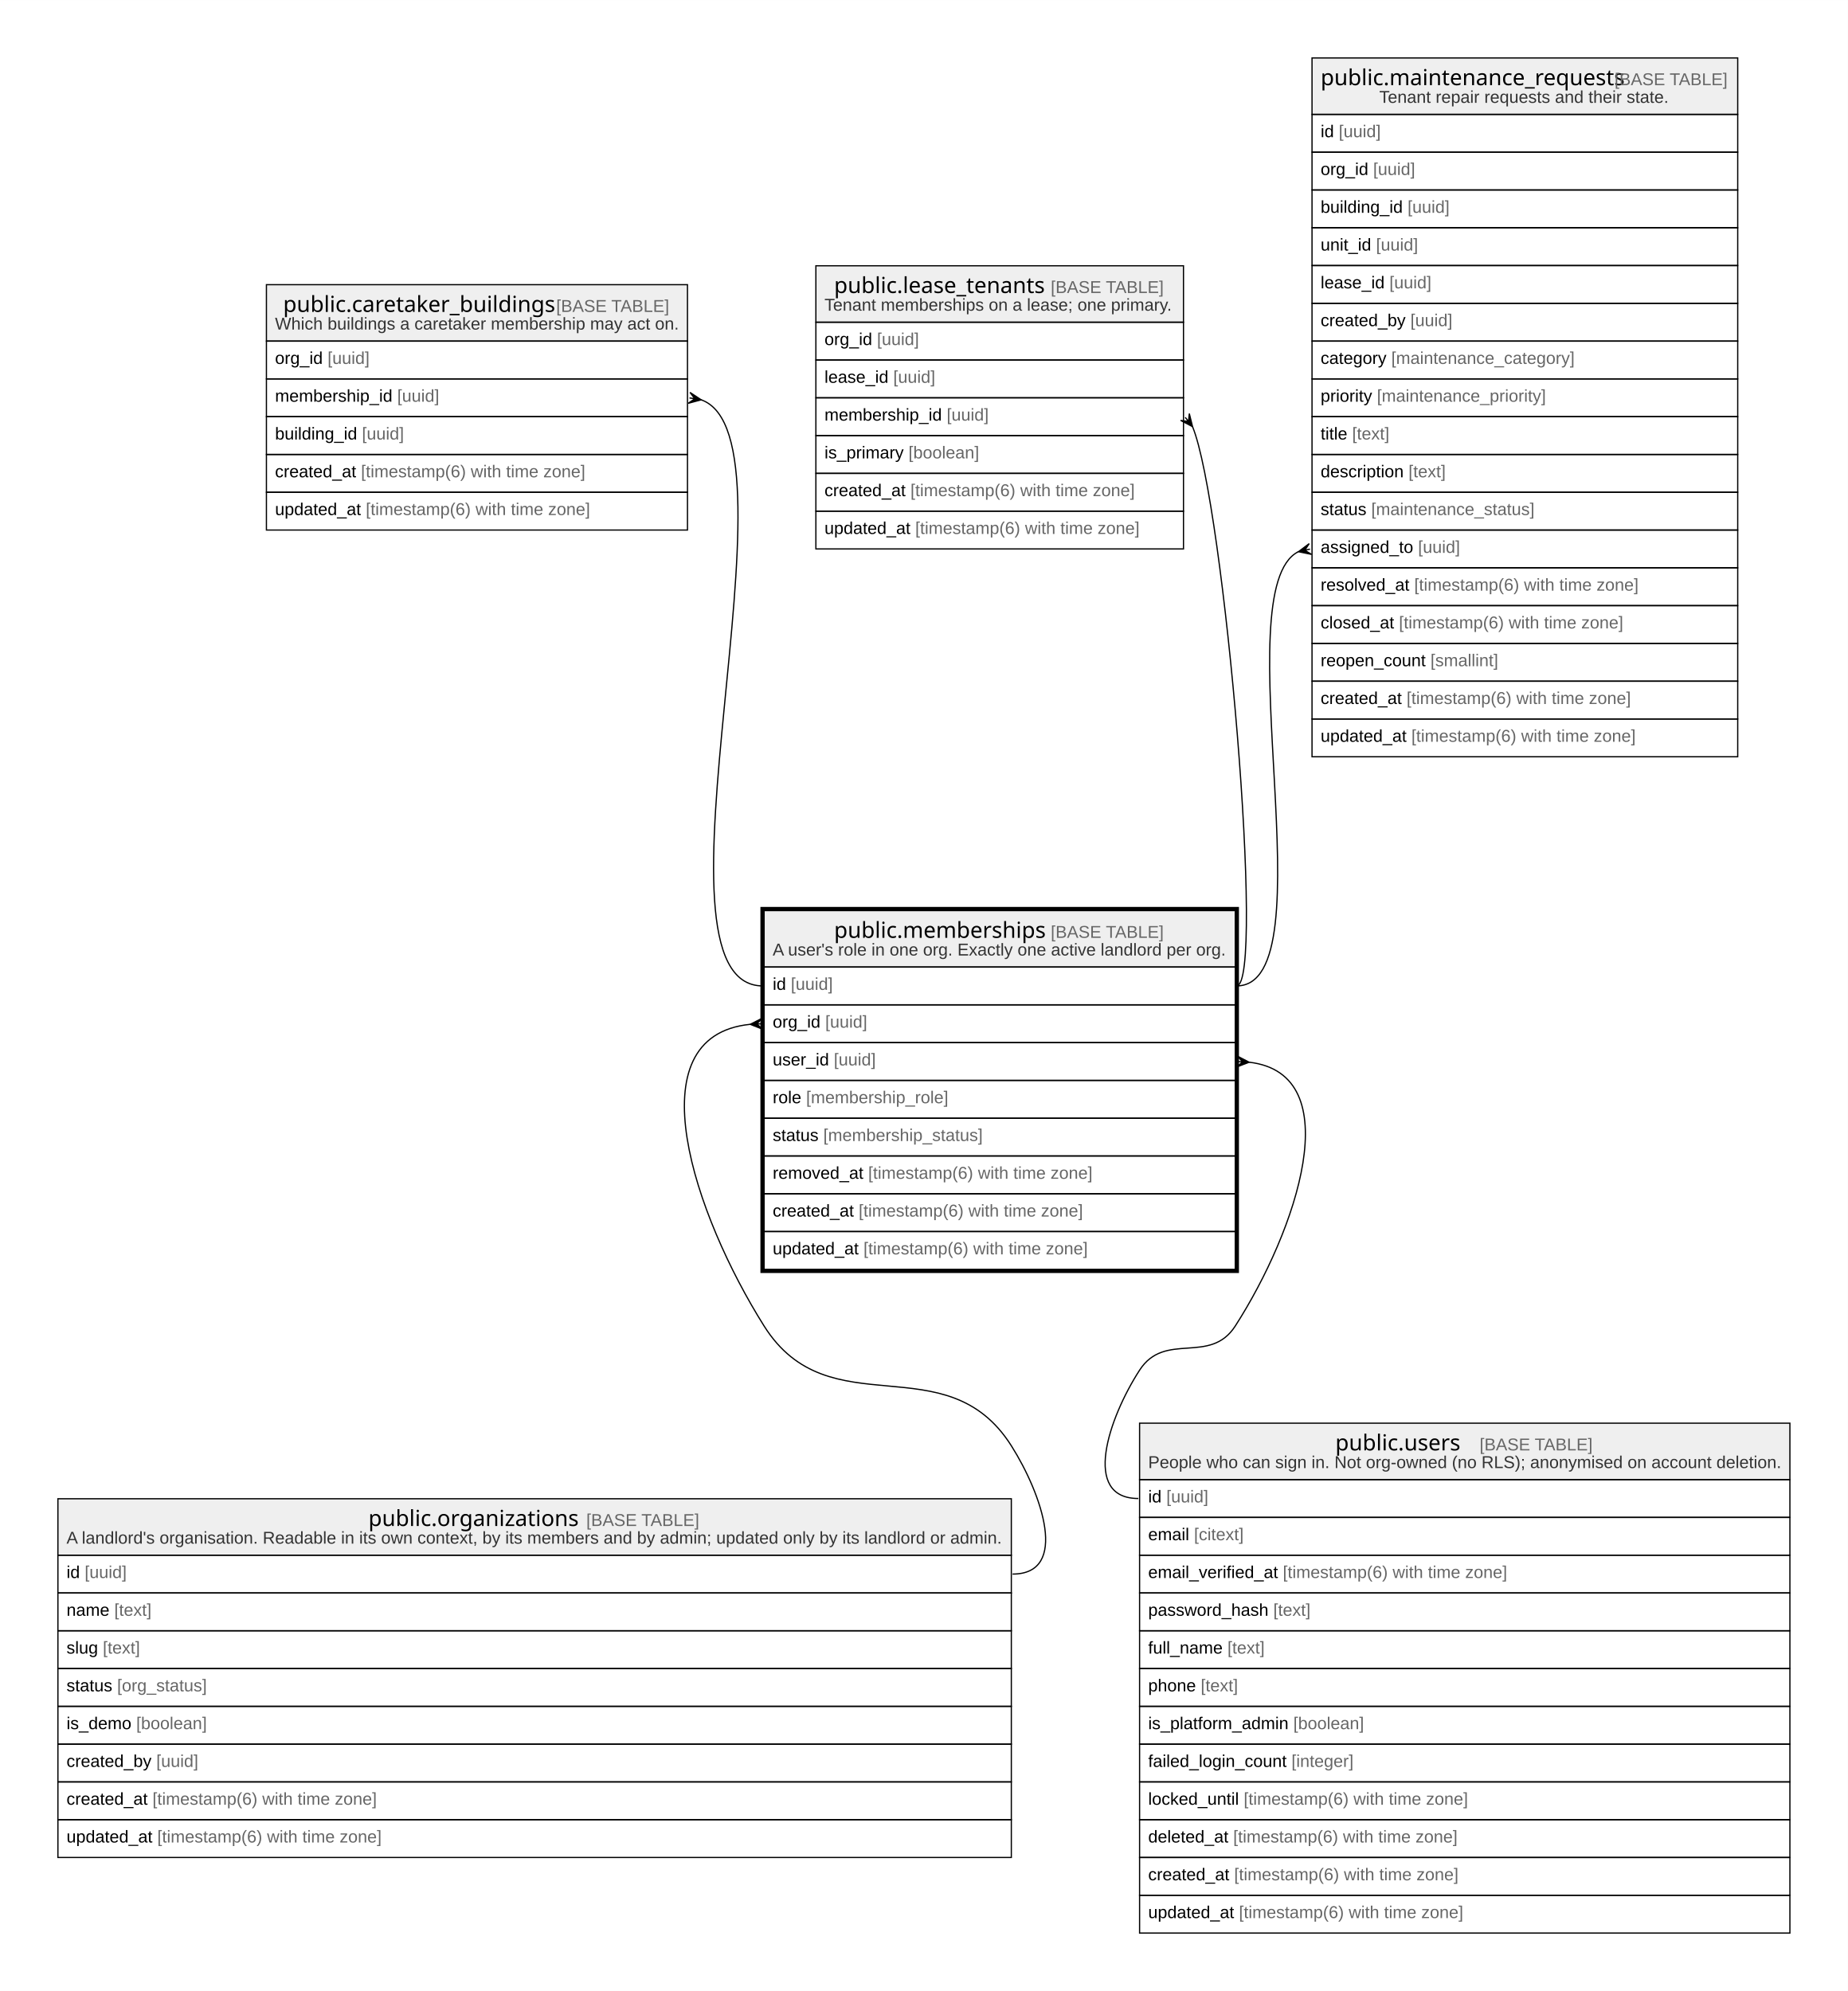
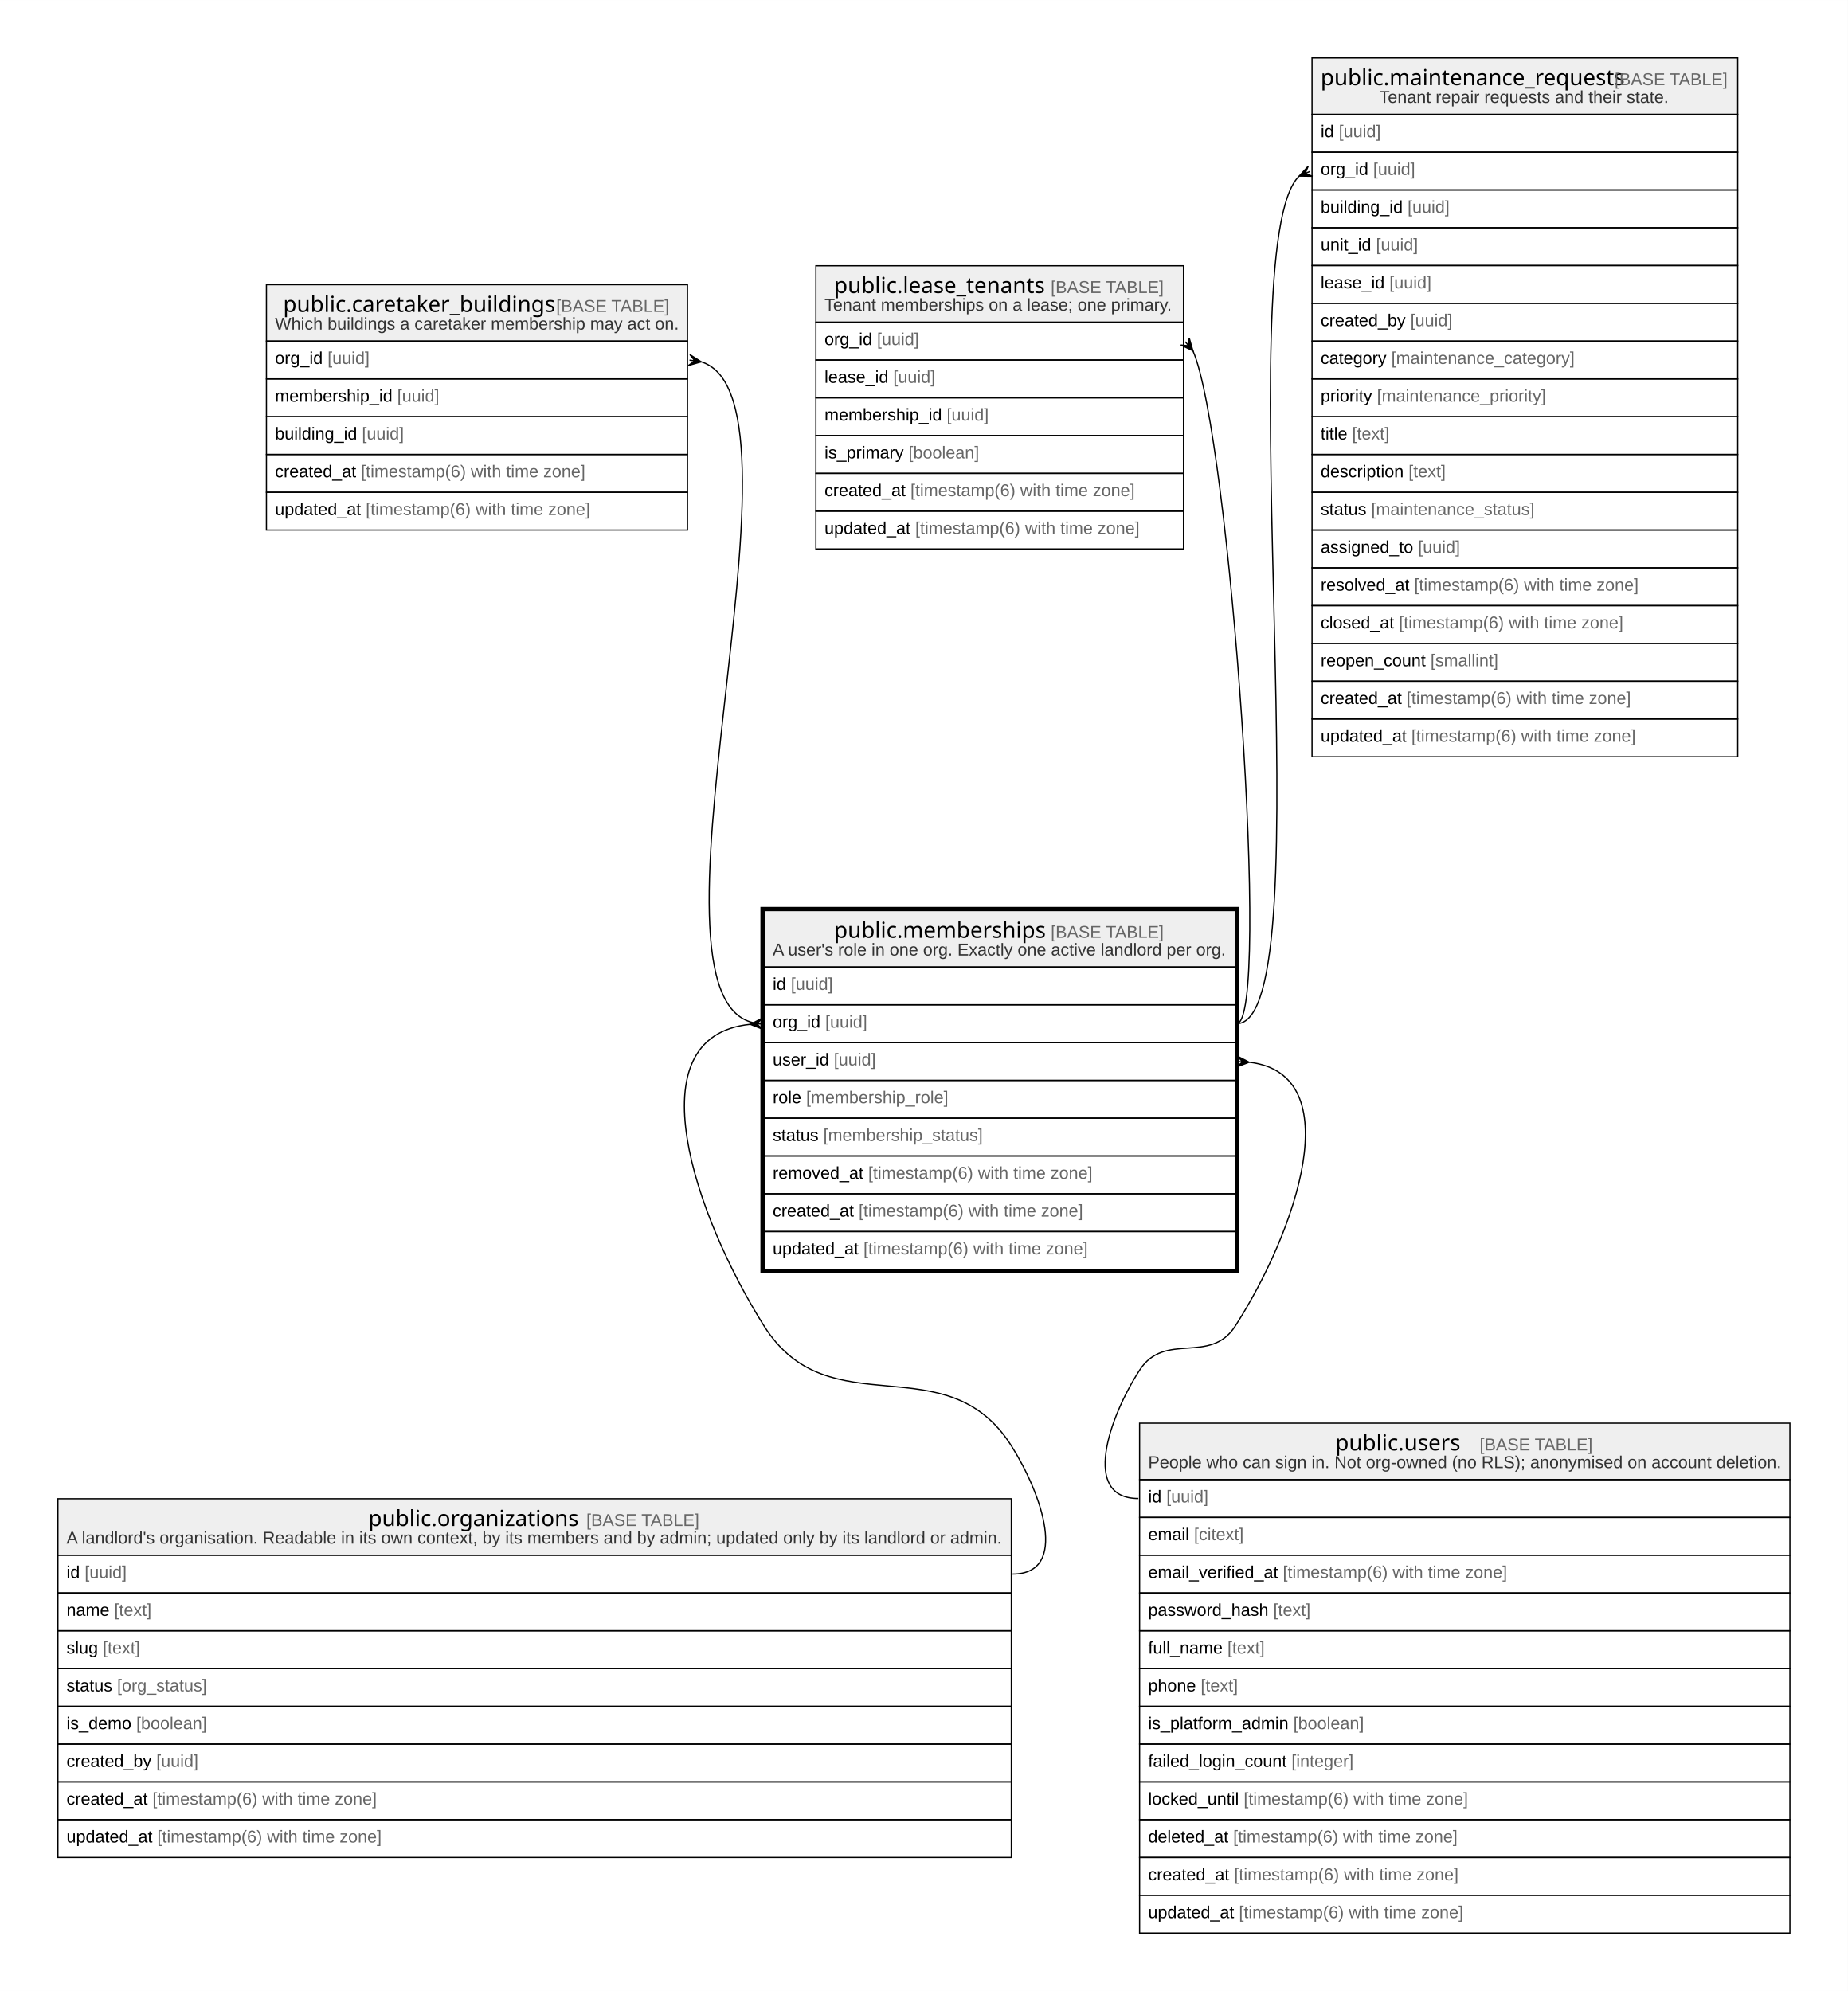
<svg xmlns="http://www.w3.org/2000/svg" width="1506pt" height="1623pt" viewBox="0.00 0.00 1505.88 1622.80">
  <g id="graph0" class="graph" transform="scale(1 1) rotate(0) translate(4 1618.8)">
    <polygon fill="white" stroke="none" points="-4,4 -4,-1618.8 1501.88,-1618.8 1501.88,4 -4,4" />
    <g id="node1" class="node">
      <polygon fill="#efefef" stroke="none" points="618.7,-830.6 618.7,-876.6 1002.68,-876.6 1002.68,-830.6 618.7,-830.6" />
      <polygon fill="none" stroke="black" points="618.7,-830.6 618.7,-876.6 1002.68,-876.6 1002.68,-830.6 618.7,-830.6" />
      <text text-anchor="start" x="675.71" y="-854.4" font-family="Arial Bold" font-size="18.00">public.memberships</text>
      <text text-anchor="start" x="821.18" y="-854.4" font-family="Arial" font-size="14.00">    </text>
      <text text-anchor="start" x="852.3" y="-854.4" font-family="Arial" font-size="14.00" fill="#666666">[BASE TABLE]</text>
      <text text-anchor="start" x="625.7" y="-840" font-family="Arial" font-size="14.00" fill="#333333">A user's role in one org. Exactly one active landlord per org.</text>
      <polygon fill="none" stroke="black" points="618.7,-799.8 618.7,-830.6 1002.68,-830.6 1002.68,-799.8 618.7,-799.8" />
      <text text-anchor="start" x="625.7" y="-812" font-family="Arial" font-size="14.00">id </text>
      <text text-anchor="start" x="640.49" y="-812" font-family="Arial" font-size="14.00" fill="#666666">[uuid]</text>
      <polygon fill="none" stroke="black" points="618.7,-769 618.7,-799.8 1002.68,-799.8 1002.68,-769 618.7,-769" />
      <text text-anchor="start" x="625.7" y="-781.2" font-family="Arial" font-size="14.00">org_id </text>
      <text text-anchor="start" x="668.51" y="-781.2" font-family="Arial" font-size="14.00" fill="#666666">[uuid]</text>
      <polygon fill="none" stroke="black" points="618.7,-738.2 618.7,-769 1002.68,-769 1002.68,-738.2 618.7,-738.2" />
      <text text-anchor="start" x="625.7" y="-750.4" font-family="Arial" font-size="14.00">user_id </text>
      <text text-anchor="start" x="675.51" y="-750.4" font-family="Arial" font-size="14.00" fill="#666666">[uuid]</text>
      <polygon fill="none" stroke="black" points="618.7,-707.4 618.7,-738.2 1002.68,-738.2 1002.68,-707.4 618.7,-707.4" />
      <text text-anchor="start" x="625.7" y="-719.6" font-family="Arial" font-size="14.00">role </text>
      <text text-anchor="start" x="652.93" y="-719.6" font-family="Arial" font-size="14.00" fill="#666666">[membership_role]</text>
      <polygon fill="none" stroke="black" points="618.7,-676.6 618.7,-707.4 1002.68,-707.4 1002.68,-676.6 618.7,-676.6" />
      <text text-anchor="start" x="625.7" y="-688.8" font-family="Arial" font-size="14.00">status </text>
      <text text-anchor="start" x="666.94" y="-688.8" font-family="Arial" font-size="14.00" fill="#666666">[membership_status]</text>
      <polygon fill="none" stroke="black" points="618.7,-645.8 618.7,-676.6 1002.68,-676.6 1002.68,-645.8 618.7,-645.8" />
      <text text-anchor="start" x="625.7" y="-658" font-family="Arial" font-size="14.00">removed_at </text>
      <text text-anchor="start" x="703.52" y="-658" font-family="Arial" font-size="14.00" fill="#666666">[timestamp(6) with time zone]</text>
      <polygon fill="none" stroke="black" points="618.7,-615 618.7,-645.8 1002.68,-645.8 1002.68,-615 618.7,-615" />
      <text text-anchor="start" x="625.7" y="-627.2" font-family="Arial" font-size="14.00">created_at </text>
      <text text-anchor="start" x="695.75" y="-627.2" font-family="Arial" font-size="14.00" fill="#666666">[timestamp(6) with time zone]</text>
      <polygon fill="none" stroke="black" points="618.7,-584.2 618.7,-615 1002.68,-615 1002.68,-584.2 618.7,-584.2" />
      <text text-anchor="start" x="625.7" y="-596.4" font-family="Arial" font-size="14.00">updated_at </text>
      <text text-anchor="start" x="699.66" y="-596.4" font-family="Arial" font-size="14.00" fill="#666666">[timestamp(6) with time zone]</text>
      <polygon fill="none" stroke="black" stroke-width="3" points="617.2,-582.7 617.2,-878.1 1004.18,-878.1 1004.18,-582.7 617.2,-582.7" />
    </g>
    <g id="node5" class="node">
      <polygon fill="#efefef" stroke="none" points="43.2,-351.2 43.2,-397.2 820.18,-397.2 820.18,-351.2 43.2,-351.2" />
      <polygon fill="none" stroke="black" points="43.2,-351.2 43.2,-397.2 820.18,-397.2 820.18,-351.2 43.2,-351.2" />
      <text text-anchor="start" x="296.21" y="-375" font-family="Arial Bold" font-size="18.00">public.organizations</text>
      <text text-anchor="start" x="442.68" y="-375" font-family="Arial" font-size="14.00">    </text>
      <text text-anchor="start" x="473.79" y="-375" font-family="Arial" font-size="14.00" fill="#666666">[BASE TABLE]</text>
      <text text-anchor="start" x="50.2" y="-360.6" font-family="Arial" font-size="14.00" fill="#333333">A landlord's organisation. Readable in its own context, by its members and by admin; updated only by its landlord or admin.</text>
      <polygon fill="none" stroke="black" points="43.2,-320.4 43.2,-351.2 820.18,-351.2 820.18,-320.4 43.2,-320.4" />
      <text text-anchor="start" x="50.2" y="-332.6" font-family="Arial" font-size="14.00">id </text>
      <text text-anchor="start" x="64.99" y="-332.6" font-family="Arial" font-size="14.00" fill="#666666">[uuid]</text>
      <polygon fill="none" stroke="black" points="43.2,-289.6 43.2,-320.4 820.18,-320.4 820.18,-289.6 43.2,-289.6" />
      <text text-anchor="start" x="50.2" y="-301.8" font-family="Arial" font-size="14.00">name </text>
      <text text-anchor="start" x="89.11" y="-301.8" font-family="Arial" font-size="14.00" fill="#666666">[text]</text>
      <polygon fill="none" stroke="black" points="43.2,-258.8 43.2,-289.6 820.18,-289.6 820.18,-258.8 43.2,-258.8" />
      <text text-anchor="start" x="50.2" y="-271" font-family="Arial" font-size="14.00">slug </text>
      <text text-anchor="start" x="79.77" y="-271" font-family="Arial" font-size="14.00" fill="#666666">[text]</text>
      <polygon fill="none" stroke="black" points="43.2,-228 43.2,-258.8 820.18,-258.8 820.18,-228 43.2,-228" />
      <text text-anchor="start" x="50.2" y="-240.2" font-family="Arial" font-size="14.00">status </text>
      <text text-anchor="start" x="91.44" y="-240.2" font-family="Arial" font-size="14.00" fill="#666666">[org_status]</text>
      <polygon fill="none" stroke="black" points="43.2,-197.2 43.2,-228 820.18,-228 820.18,-197.2 43.2,-197.2" />
      <text text-anchor="start" x="50.2" y="-209.4" font-family="Arial" font-size="14.00">is_demo </text>
      <text text-anchor="start" x="107.01" y="-209.4" font-family="Arial" font-size="14.00" fill="#666666">[boolean]</text>
      <polygon fill="none" stroke="black" points="43.2,-166.4 43.2,-197.2 820.18,-197.2 820.18,-166.4 43.2,-166.4" />
      <text text-anchor="start" x="50.2" y="-178.6" font-family="Arial" font-size="14.00">created_by </text>
      <text text-anchor="start" x="123.36" y="-178.6" font-family="Arial" font-size="14.00" fill="#666666">[uuid]</text>
      <polygon fill="none" stroke="black" points="43.2,-135.6 43.2,-166.4 820.18,-166.4 820.18,-135.6 43.2,-135.6" />
      <text text-anchor="start" x="50.2" y="-147.8" font-family="Arial" font-size="14.00">created_at </text>
      <text text-anchor="start" x="120.25" y="-147.8" font-family="Arial" font-size="14.00" fill="#666666">[timestamp(6) with time zone]</text>
      <polygon fill="none" stroke="black" points="43.2,-104.8 43.2,-135.6 820.18,-135.6 820.18,-104.8 43.2,-104.8" />
      <text text-anchor="start" x="50.2" y="-117" font-family="Arial" font-size="14.00">updated_at </text>
      <text text-anchor="start" x="124.16" y="-117" font-family="Arial" font-size="14.00" fill="#666666">[timestamp(6) with time zone]</text>
    </g>
    <g id="edge4" class="edge">
      <path fill="none" stroke="black" d="M607.32,-783.9C511.66,-774.26 562.29,-627.6 618.7,-538 671.71,-453.8 766.94,-524.46 820.18,-440.4 845.06,-401.12 867.67,-335.8 821.18,-335.8" />
      <polygon fill="black" stroke="black" points="607.38,-783.9 617.15,-788.88 612.7,-784.16 617.03,-784.37 617.03,-784.37 617.03,-784.37 612.7,-784.16 617.58,-779.89 607.38,-783.9" />
    </g>
    <g id="node6" class="node">
      <polygon fill="#efefef" stroke="none" points="924.7,-412.8 924.7,-458.8 1454.68,-458.8 1454.68,-412.8 924.7,-412.8" />
      <polygon fill="none" stroke="black" points="924.7,-412.8 924.7,-458.8 1454.68,-458.8 1454.68,-412.8 924.7,-412.8" />
      <text text-anchor="start" x="1084.2" y="-436.6" font-family="Arial Bold" font-size="18.00">public.users</text>
      <text text-anchor="start" x="1170.69" y="-436.6" font-family="Arial" font-size="14.00">    </text>
      <text text-anchor="start" x="1201.8" y="-436.6" font-family="Arial" font-size="14.00" fill="#666666">[BASE TABLE]</text>
      <text text-anchor="start" x="931.7" y="-422.2" font-family="Arial" font-size="14.00" fill="#333333">People who can sign in. Not org-owned (no RLS); anonymised on account deletion.</text>
      <polygon fill="none" stroke="black" points="924.7,-382 924.7,-412.8 1454.68,-412.8 1454.68,-382 924.7,-382" />
      <text text-anchor="start" x="931.7" y="-394.2" font-family="Arial" font-size="14.00">id </text>
      <text text-anchor="start" x="946.49" y="-394.2" font-family="Arial" font-size="14.00" fill="#666666">[uuid]</text>
      <polygon fill="none" stroke="black" points="924.7,-351.2 924.7,-382 1454.68,-382 1454.68,-351.2 924.7,-351.2" />
      <text text-anchor="start" x="931.7" y="-363.4" font-family="Arial" font-size="14.00">email </text>
      <text text-anchor="start" x="969.05" y="-363.4" font-family="Arial" font-size="14.00" fill="#666666">[citext]</text>
      <polygon fill="none" stroke="black" points="924.7,-320.4 924.7,-351.2 1454.68,-351.2 1454.68,-320.4 924.7,-320.4" />
      <text text-anchor="start" x="931.7" y="-332.6" font-family="Arial" font-size="14.00">email_verified_at </text>
      <text text-anchor="start" x="1041.43" y="-332.6" font-family="Arial" font-size="14.00" fill="#666666">[timestamp(6) with time zone]</text>
      <polygon fill="none" stroke="black" points="924.7,-289.6 924.7,-320.4 1454.68,-320.4 1454.68,-289.6 924.7,-289.6" />
      <text text-anchor="start" x="931.7" y="-301.8" font-family="Arial" font-size="14.00">password_hash </text>
      <text text-anchor="start" x="1033.65" y="-301.8" font-family="Arial" font-size="14.00" fill="#666666">[text]</text>
      <polygon fill="none" stroke="black" points="924.7,-258.8 924.7,-289.6 1454.68,-289.6 1454.68,-258.8 924.7,-258.8" />
      <text text-anchor="start" x="931.7" y="-271" font-family="Arial" font-size="14.00">full_name </text>
      <text text-anchor="start" x="996.29" y="-271" font-family="Arial" font-size="14.00" fill="#666666">[text]</text>
      <polygon fill="none" stroke="black" points="924.7,-228 924.7,-258.8 1454.68,-258.8 1454.68,-228 924.7,-228" />
      <text text-anchor="start" x="931.7" y="-240.2" font-family="Arial" font-size="14.00">phone </text>
      <text text-anchor="start" x="974.52" y="-240.2" font-family="Arial" font-size="14.00" fill="#666666">[text]</text>
      <polygon fill="none" stroke="black" points="924.7,-197.2 924.7,-228 1454.68,-228 1454.68,-197.2 924.7,-197.2" />
      <text text-anchor="start" x="931.7" y="-209.4" font-family="Arial" font-size="14.00">is_platform_admin </text>
      <text text-anchor="start" x="1049.98" y="-209.4" font-family="Arial" font-size="14.00" fill="#666666">[boolean]</text>
      <polygon fill="none" stroke="black" points="924.7,-166.4 924.7,-197.2 1454.68,-197.2 1454.68,-166.4 924.7,-166.4" />
      <text text-anchor="start" x="931.7" y="-178.6" font-family="Arial" font-size="14.00">failed_login_count </text>
      <text text-anchor="start" x="1048.46" y="-178.6" font-family="Arial" font-size="14.00" fill="#666666">[integer]</text>
      <polygon fill="none" stroke="black" points="924.7,-135.6 924.7,-166.4 1454.68,-166.4 1454.68,-135.6 924.7,-135.6" />
      <text text-anchor="start" x="931.7" y="-147.8" font-family="Arial" font-size="14.00">locked_until </text>
      <text text-anchor="start" x="1009.53" y="-147.8" font-family="Arial" font-size="14.00" fill="#666666">[timestamp(6) with time zone]</text>
      <polygon fill="none" stroke="black" points="924.7,-104.8 924.7,-135.6 1454.68,-135.6 1454.68,-104.8 924.7,-104.8" />
      <text text-anchor="start" x="931.7" y="-117" font-family="Arial" font-size="14.00">deleted_at </text>
      <text text-anchor="start" x="1000.98" y="-117" font-family="Arial" font-size="14.00" fill="#666666">[timestamp(6) with time zone]</text>
      <polygon fill="none" stroke="black" points="924.7,-74 924.7,-104.8 1454.68,-104.8 1454.68,-74 924.7,-74" />
      <text text-anchor="start" x="931.7" y="-86.2" font-family="Arial" font-size="14.00">created_at </text>
      <text text-anchor="start" x="1001.75" y="-86.2" font-family="Arial" font-size="14.00" fill="#666666">[timestamp(6) with time zone]</text>
      <polygon fill="none" stroke="black" points="924.7,-43.2 924.7,-74 1454.68,-74 1454.68,-43.2 924.7,-43.2" />
      <text text-anchor="start" x="931.7" y="-55.4" font-family="Arial" font-size="14.00">updated_at </text>
      <text text-anchor="start" x="1005.66" y="-55.4" font-family="Arial" font-size="14.00" fill="#666666">[timestamp(6) with time zone]</text>
    </g>
    <g id="edge5" class="edge">
      <path fill="none" stroke="black" d="M1014.02,-753.02C1096.07,-743.4 1052.53,-615.53 1002.68,-538 982.03,-505.89 945.43,-534.06 924.7,-502 899.46,-462.96 877.21,-397.4 923.7,-397.4" />
      <polygon fill="black" stroke="black" points="1014,-753.02 1003.76,-749.09 1008.67,-753.32 1004.35,-753.56 1004.35,-753.56 1004.35,-753.56 1008.67,-753.32 1004.27,-758.07 1014,-753.02" />
    </g>
    <g id="node2" class="node">
      <polygon fill="#efefef" stroke="none" points="213.12,-1340.8 213.12,-1386.8 556.26,-1386.8 556.26,-1340.8 213.12,-1340.8" />
      <polygon fill="none" stroke="black" points="213.12,-1340.8 213.12,-1386.8 556.26,-1386.8 556.26,-1340.8 213.12,-1340.8" />
      <text text-anchor="start" x="226.73" y="-1364.6" font-family="Arial Bold" font-size="18.00">public.caretaker_buildings</text>
      <text text-anchor="start" x="418.16" y="-1364.6" font-family="Arial" font-size="14.00">    </text>
      <text text-anchor="start" x="449.28" y="-1364.6" font-family="Arial" font-size="14.00" fill="#666666">[BASE TABLE]</text>
      <text text-anchor="start" x="220.12" y="-1350.2" font-family="Arial" font-size="14.00" fill="#333333">Which buildings a caretaker membership may act on.</text>
      <polygon fill="none" stroke="black" points="213.12,-1310 213.12,-1340.8 556.26,-1340.8 556.26,-1310 213.12,-1310" />
      <text text-anchor="start" x="220.12" y="-1322.2" font-family="Arial" font-size="14.00">org_id </text>
      <text text-anchor="start" x="262.92" y="-1322.2" font-family="Arial" font-size="14.00" fill="#666666">[uuid]</text>
      <polygon fill="none" stroke="black" points="213.12,-1279.2 213.12,-1310 556.26,-1310 556.26,-1279.2 213.12,-1279.2" />
      <text text-anchor="start" x="220.12" y="-1291.4" font-family="Arial" font-size="14.00">membership_id </text>
      <text text-anchor="start" x="319.72" y="-1291.4" font-family="Arial" font-size="14.00" fill="#666666">[uuid]</text>
      <polygon fill="none" stroke="black" points="213.12,-1248.4 213.12,-1279.2 556.26,-1279.2 556.26,-1248.4 213.12,-1248.4" />
      <text text-anchor="start" x="220.12" y="-1260.6" font-family="Arial" font-size="14.00">building_id </text>
      <text text-anchor="start" x="290.95" y="-1260.6" font-family="Arial" font-size="14.00" fill="#666666">[uuid]</text>
      <polygon fill="none" stroke="black" points="213.12,-1217.6 213.12,-1248.4 556.26,-1248.4 556.26,-1217.6 213.12,-1217.6" />
      <text text-anchor="start" x="220.12" y="-1229.8" font-family="Arial" font-size="14.00">created_at </text>
      <text text-anchor="start" x="290.17" y="-1229.8" font-family="Arial" font-size="14.00" fill="#666666">[timestamp(6) with time zone]</text>
      <polygon fill="none" stroke="black" points="213.12,-1186.8 213.12,-1217.6 556.26,-1217.6 556.26,-1186.8 213.12,-1186.8" />
      <text text-anchor="start" x="220.12" y="-1199" font-family="Arial" font-size="14.00">updated_at </text>
      <text text-anchor="start" x="294.08" y="-1199" font-family="Arial" font-size="14.00" fill="#666666">[timestamp(6) with time zone]</text>
    </g>
    <g id="edge1" class="edge">
-       <path fill="none" stroke="black" d="M567.38,-1292.96C654.39,-1262.39 513.99,-815.2 617.7,-815.2" />
-       <polygon fill="black" stroke="black" points="567.46,-1292.94 556.87,-1290.1 562.2,-1293.8 557.92,-1294.49 557.92,-1294.49 557.92,-1294.49 562.2,-1293.8 558.31,-1298.99 567.46,-1292.94" />
+       <path fill="none" stroke="black" d="M567.43,-1323.94C667.52,-1293.14 500.39,-784.4 617.7,-784.4" />
+       <polygon fill="black" stroke="black" points="567.49,-1323.93 556.95,-1320.9 562.21,-1324.69 557.92,-1325.31 557.92,-1325.31 557.92,-1325.31 562.21,-1324.69 558.23,-1329.81 567.49,-1323.93" />
    </g>
    <g id="node3" class="node">
      <polygon fill="#efefef" stroke="none" points="660.9,-1356.2 660.9,-1402.2 960.48,-1402.2 960.48,-1356.2 660.9,-1356.2" />
      <polygon fill="none" stroke="black" points="660.9,-1356.2 660.9,-1402.2 960.48,-1402.2 960.48,-1356.2 660.9,-1356.2" />
      <text text-anchor="start" x="675.72" y="-1380" font-family="Arial Bold" font-size="18.00">public.lease_tenants</text>
      <text text-anchor="start" x="821.17" y="-1380" font-family="Arial" font-size="14.00">    </text>
      <text text-anchor="start" x="852.29" y="-1380" font-family="Arial" font-size="14.00" fill="#666666">[BASE TABLE]</text>
      <text text-anchor="start" x="667.9" y="-1365.6" font-family="Arial" font-size="14.00" fill="#333333">Tenant memberships on a lease; one primary.</text>
      <polygon fill="none" stroke="black" points="660.9,-1325.4 660.9,-1356.2 960.48,-1356.2 960.48,-1325.4 660.9,-1325.4" />
      <text text-anchor="start" x="667.9" y="-1337.6" font-family="Arial" font-size="14.00">org_id </text>
      <text text-anchor="start" x="710.7" y="-1337.6" font-family="Arial" font-size="14.00" fill="#666666">[uuid]</text>
      <polygon fill="none" stroke="black" points="660.9,-1294.6 660.9,-1325.4 960.48,-1325.4 960.48,-1294.6 660.9,-1294.6" />
      <text text-anchor="start" x="667.9" y="-1306.8" font-family="Arial" font-size="14.00">lease_id </text>
      <text text-anchor="start" x="723.94" y="-1306.8" font-family="Arial" font-size="14.00" fill="#666666">[uuid]</text>
      <polygon fill="none" stroke="black" points="660.9,-1263.8 660.9,-1294.6 960.48,-1294.6 960.48,-1263.8 660.9,-1263.8" />
      <text text-anchor="start" x="667.9" y="-1276" font-family="Arial" font-size="14.00">membership_id </text>
      <text text-anchor="start" x="767.5" y="-1276" font-family="Arial" font-size="14.00" fill="#666666">[uuid]</text>
      <polygon fill="none" stroke="black" points="660.9,-1233 660.9,-1263.8 960.48,-1263.8 960.48,-1233 660.9,-1233" />
      <text text-anchor="start" x="667.9" y="-1245.2" font-family="Arial" font-size="14.00">is_primary </text>
      <text text-anchor="start" x="736.35" y="-1245.2" font-family="Arial" font-size="14.00" fill="#666666">[boolean]</text>
      <polygon fill="none" stroke="black" points="660.9,-1202.2 660.9,-1233 960.48,-1233 960.48,-1202.2 660.9,-1202.2" />
      <text text-anchor="start" x="667.9" y="-1214.4" font-family="Arial" font-size="14.00">created_at </text>
      <text text-anchor="start" x="737.95" y="-1214.4" font-family="Arial" font-size="14.00" fill="#666666">[timestamp(6) with time zone]</text>
      <polygon fill="none" stroke="black" points="660.9,-1171.4 660.9,-1202.2 960.48,-1202.2 960.48,-1171.4 660.9,-1171.4" />
      <text text-anchor="start" x="667.9" y="-1183.6" font-family="Arial" font-size="14.00">updated_at </text>
      <text text-anchor="start" x="741.86" y="-1183.6" font-family="Arial" font-size="14.00" fill="#666666">[timestamp(6) with time zone]</text>
    </g>
    <g id="edge2" class="edge">
-       <path fill="none" stroke="black" d="M967.81,-1271.15C993.54,-1209.53 1027.54,-815.2 1003.68,-815.2" />
-       <polygon fill="black" stroke="black" points="967.87,-1271.07 958.15,-1276.16 964.57,-1275.27 961.9,-1278.67 961.9,-1278.67 961.9,-1278.67 964.57,-1275.27 965.23,-1281.72 967.87,-1271.07" />
+       <path fill="none" stroke="black" d="M968.16,-1332.93C998.05,-1265.31 1032.5,-784.4 1003.68,-784.4" />
+       <polygon fill="black" stroke="black" points="968.17,-1332.92 958.27,-1337.63 964.72,-1336.99 961.92,-1340.29 961.92,-1340.29 961.92,-1340.29 964.72,-1336.99 965.13,-1343.46 968.17,-1332.92" />
    </g>
    <g id="node4" class="node">
      <polygon fill="#efefef" stroke="none" points="1065.23,-1525.6 1065.23,-1571.6 1412.15,-1571.6 1412.15,-1525.6 1065.23,-1525.6" />
      <polygon fill="none" stroke="black" points="1065.23,-1525.6 1065.23,-1571.6 1412.15,-1571.6 1412.15,-1525.6 1065.23,-1525.6" />
      <text text-anchor="start" x="1072.23" y="-1549.4" font-family="Arial Bold" font-size="18.00">public.maintenance_requests</text>
      <text text-anchor="start" x="1280.66" y="-1549.4" font-family="Arial" font-size="14.00">    </text>
      <text text-anchor="start" x="1311.77" y="-1549.4" font-family="Arial" font-size="14.00" fill="#666666">[BASE TABLE]</text>
      <text text-anchor="start" x="1120.01" y="-1535" font-family="Arial" font-size="14.00" fill="#333333">Tenant repair requests and their state.</text>
      <polygon fill="none" stroke="black" points="1065.23,-1494.8 1065.23,-1525.6 1412.15,-1525.6 1412.15,-1494.8 1065.23,-1494.8" />
      <text text-anchor="start" x="1072.23" y="-1507" font-family="Arial" font-size="14.00">id </text>
      <text text-anchor="start" x="1087.02" y="-1507" font-family="Arial" font-size="14.00" fill="#666666">[uuid]</text>
      <polygon fill="none" stroke="black" points="1065.23,-1464 1065.23,-1494.8 1412.15,-1494.8 1412.15,-1464 1065.23,-1464" />
      <text text-anchor="start" x="1072.23" y="-1476.2" font-family="Arial" font-size="14.00">org_id </text>
      <text text-anchor="start" x="1115.04" y="-1476.2" font-family="Arial" font-size="14.00" fill="#666666">[uuid]</text>
      <polygon fill="none" stroke="black" points="1065.23,-1433.2 1065.23,-1464 1412.15,-1464 1412.15,-1433.2 1065.23,-1433.2" />
      <text text-anchor="start" x="1072.23" y="-1445.4" font-family="Arial" font-size="14.00">building_id </text>
      <text text-anchor="start" x="1143.07" y="-1445.4" font-family="Arial" font-size="14.00" fill="#666666">[uuid]</text>
      <polygon fill="none" stroke="black" points="1065.23,-1402.4 1065.23,-1433.2 1412.15,-1433.2 1412.15,-1402.4 1065.23,-1402.4" />
      <text text-anchor="start" x="1072.23" y="-1414.6" font-family="Arial" font-size="14.00">unit_id </text>
      <text text-anchor="start" x="1117.38" y="-1414.6" font-family="Arial" font-size="14.00" fill="#666666">[uuid]</text>
      <polygon fill="none" stroke="black" points="1065.23,-1371.6 1065.23,-1402.4 1412.15,-1402.4 1412.15,-1371.6 1065.23,-1371.6" />
      <text text-anchor="start" x="1072.23" y="-1383.8" font-family="Arial" font-size="14.00">lease_id </text>
      <text text-anchor="start" x="1128.27" y="-1383.8" font-family="Arial" font-size="14.00" fill="#666666">[uuid]</text>
      <polygon fill="none" stroke="black" points="1065.23,-1340.8 1065.23,-1371.6 1412.15,-1371.6 1412.15,-1340.8 1065.23,-1340.8" />
      <text text-anchor="start" x="1072.23" y="-1353" font-family="Arial" font-size="14.00">created_by </text>
      <text text-anchor="start" x="1145.39" y="-1353" font-family="Arial" font-size="14.00" fill="#666666">[uuid]</text>
      <polygon fill="none" stroke="black" points="1065.23,-1310 1065.23,-1340.8 1412.15,-1340.8 1412.15,-1310 1065.23,-1310" />
      <text text-anchor="start" x="1072.23" y="-1322.2" font-family="Arial" font-size="14.00">category </text>
      <text text-anchor="start" x="1129.82" y="-1322.2" font-family="Arial" font-size="14.00" fill="#666666">[maintenance_category]</text>
      <polygon fill="none" stroke="black" points="1065.23,-1279.2 1065.23,-1310 1412.15,-1310 1412.15,-1279.2 1065.23,-1279.2" />
      <text text-anchor="start" x="1072.23" y="-1291.4" font-family="Arial" font-size="14.00">priority </text>
      <text text-anchor="start" x="1118.13" y="-1291.4" font-family="Arial" font-size="14.00" fill="#666666">[maintenance_priority]</text>
      <polygon fill="none" stroke="black" points="1065.23,-1248.4 1065.23,-1279.2 1412.15,-1279.2 1412.15,-1248.4 1065.23,-1248.4" />
      <text text-anchor="start" x="1072.23" y="-1260.6" font-family="Arial" font-size="14.00">title </text>
      <text text-anchor="start" x="1097.91" y="-1260.6" font-family="Arial" font-size="14.00" fill="#666666">[text]</text>
      <polygon fill="none" stroke="black" points="1065.23,-1217.6 1065.23,-1248.4 1412.15,-1248.4 1412.15,-1217.6 1065.23,-1217.6" />
      <text text-anchor="start" x="1072.23" y="-1229.8" font-family="Arial" font-size="14.00">description </text>
      <text text-anchor="start" x="1143.83" y="-1229.8" font-family="Arial" font-size="14.00" fill="#666666">[text]</text>
      <polygon fill="none" stroke="black" points="1065.23,-1186.8 1065.23,-1217.6 1412.15,-1217.6 1412.15,-1186.8 1065.23,-1186.8" />
      <text text-anchor="start" x="1072.23" y="-1199" font-family="Arial" font-size="14.00">status </text>
      <text text-anchor="start" x="1113.47" y="-1199" font-family="Arial" font-size="14.00" fill="#666666">[maintenance_status]</text>
      <polygon fill="none" stroke="black" points="1065.23,-1156 1065.23,-1186.8 1412.15,-1186.8 1412.15,-1156 1065.23,-1156" />
      <text text-anchor="start" x="1072.23" y="-1168.2" font-family="Arial" font-size="14.00">assigned_to </text>
      <text text-anchor="start" x="1151.63" y="-1168.2" font-family="Arial" font-size="14.00" fill="#666666">[uuid]</text>
      <polygon fill="none" stroke="black" points="1065.23,-1125.2 1065.23,-1156 1412.15,-1156 1412.15,-1125.2 1065.23,-1125.2" />
      <text text-anchor="start" x="1072.23" y="-1137.4" font-family="Arial" font-size="14.00">resolved_at </text>
      <text text-anchor="start" x="1148.5" y="-1137.4" font-family="Arial" font-size="14.00" fill="#666666">[timestamp(6) with time zone]</text>
      <polygon fill="none" stroke="black" points="1065.23,-1094.4 1065.23,-1125.2 1412.15,-1125.2 1412.15,-1094.4 1065.23,-1094.4" />
      <text text-anchor="start" x="1072.23" y="-1106.6" font-family="Arial" font-size="14.00">closed_at </text>
      <text text-anchor="start" x="1136.05" y="-1106.6" font-family="Arial" font-size="14.00" fill="#666666">[timestamp(6) with time zone]</text>
      <polygon fill="none" stroke="black" points="1065.23,-1063.6 1065.23,-1094.4 1412.15,-1094.4 1412.15,-1063.6 1065.23,-1063.6" />
      <text text-anchor="start" x="1072.23" y="-1075.8" font-family="Arial" font-size="14.00">reopen_count </text>
      <text text-anchor="start" x="1161.75" y="-1075.8" font-family="Arial" font-size="14.00" fill="#666666">[smallint]</text>
      <polygon fill="none" stroke="black" points="1065.23,-1032.8 1065.23,-1063.6 1412.15,-1063.6 1412.15,-1032.8 1065.23,-1032.8" />
      <text text-anchor="start" x="1072.23" y="-1045" font-family="Arial" font-size="14.00">created_at </text>
      <text text-anchor="start" x="1142.28" y="-1045" font-family="Arial" font-size="14.00" fill="#666666">[timestamp(6) with time zone]</text>
      <polygon fill="none" stroke="black" points="1065.23,-1002 1065.23,-1032.8 1412.15,-1032.8 1412.15,-1002 1065.23,-1002" />
      <text text-anchor="start" x="1072.23" y="-1014.2" font-family="Arial" font-size="14.00">updated_at </text>
      <text text-anchor="start" x="1146.19" y="-1014.2" font-family="Arial" font-size="14.00" fill="#666666">[timestamp(6) with time zone]</text>
    </g>
    <g id="edge3" class="edge">
-       <path fill="none" stroke="black" d="M1054.09,-1169.13C992.92,-1138.79 1080.21,-815.2 1003.68,-815.2" />
-       <polygon fill="black" stroke="black" points="1054.15,-1169.14 1062.92,-1175.72 1059.35,-1170.31 1063.58,-1171.25 1063.58,-1171.25 1063.58,-1171.25 1059.35,-1170.31 1064.89,-1166.94 1054.15,-1169.14" />
+       <path fill="none" stroke="black" d="M1054.8,-1475.32C994.86,-1418.36 1077.71,-784.4 1003.68,-784.4" />
+       <polygon fill="black" stroke="black" points="1054.75,-1475.3 1062.14,-1483.4 1059.64,-1477.42 1063.62,-1479.13 1063.62,-1479.13 1063.62,-1479.13 1059.64,-1477.42 1065.71,-1475.14 1054.75,-1475.3" />
    </g>
  </g>
</svg>
